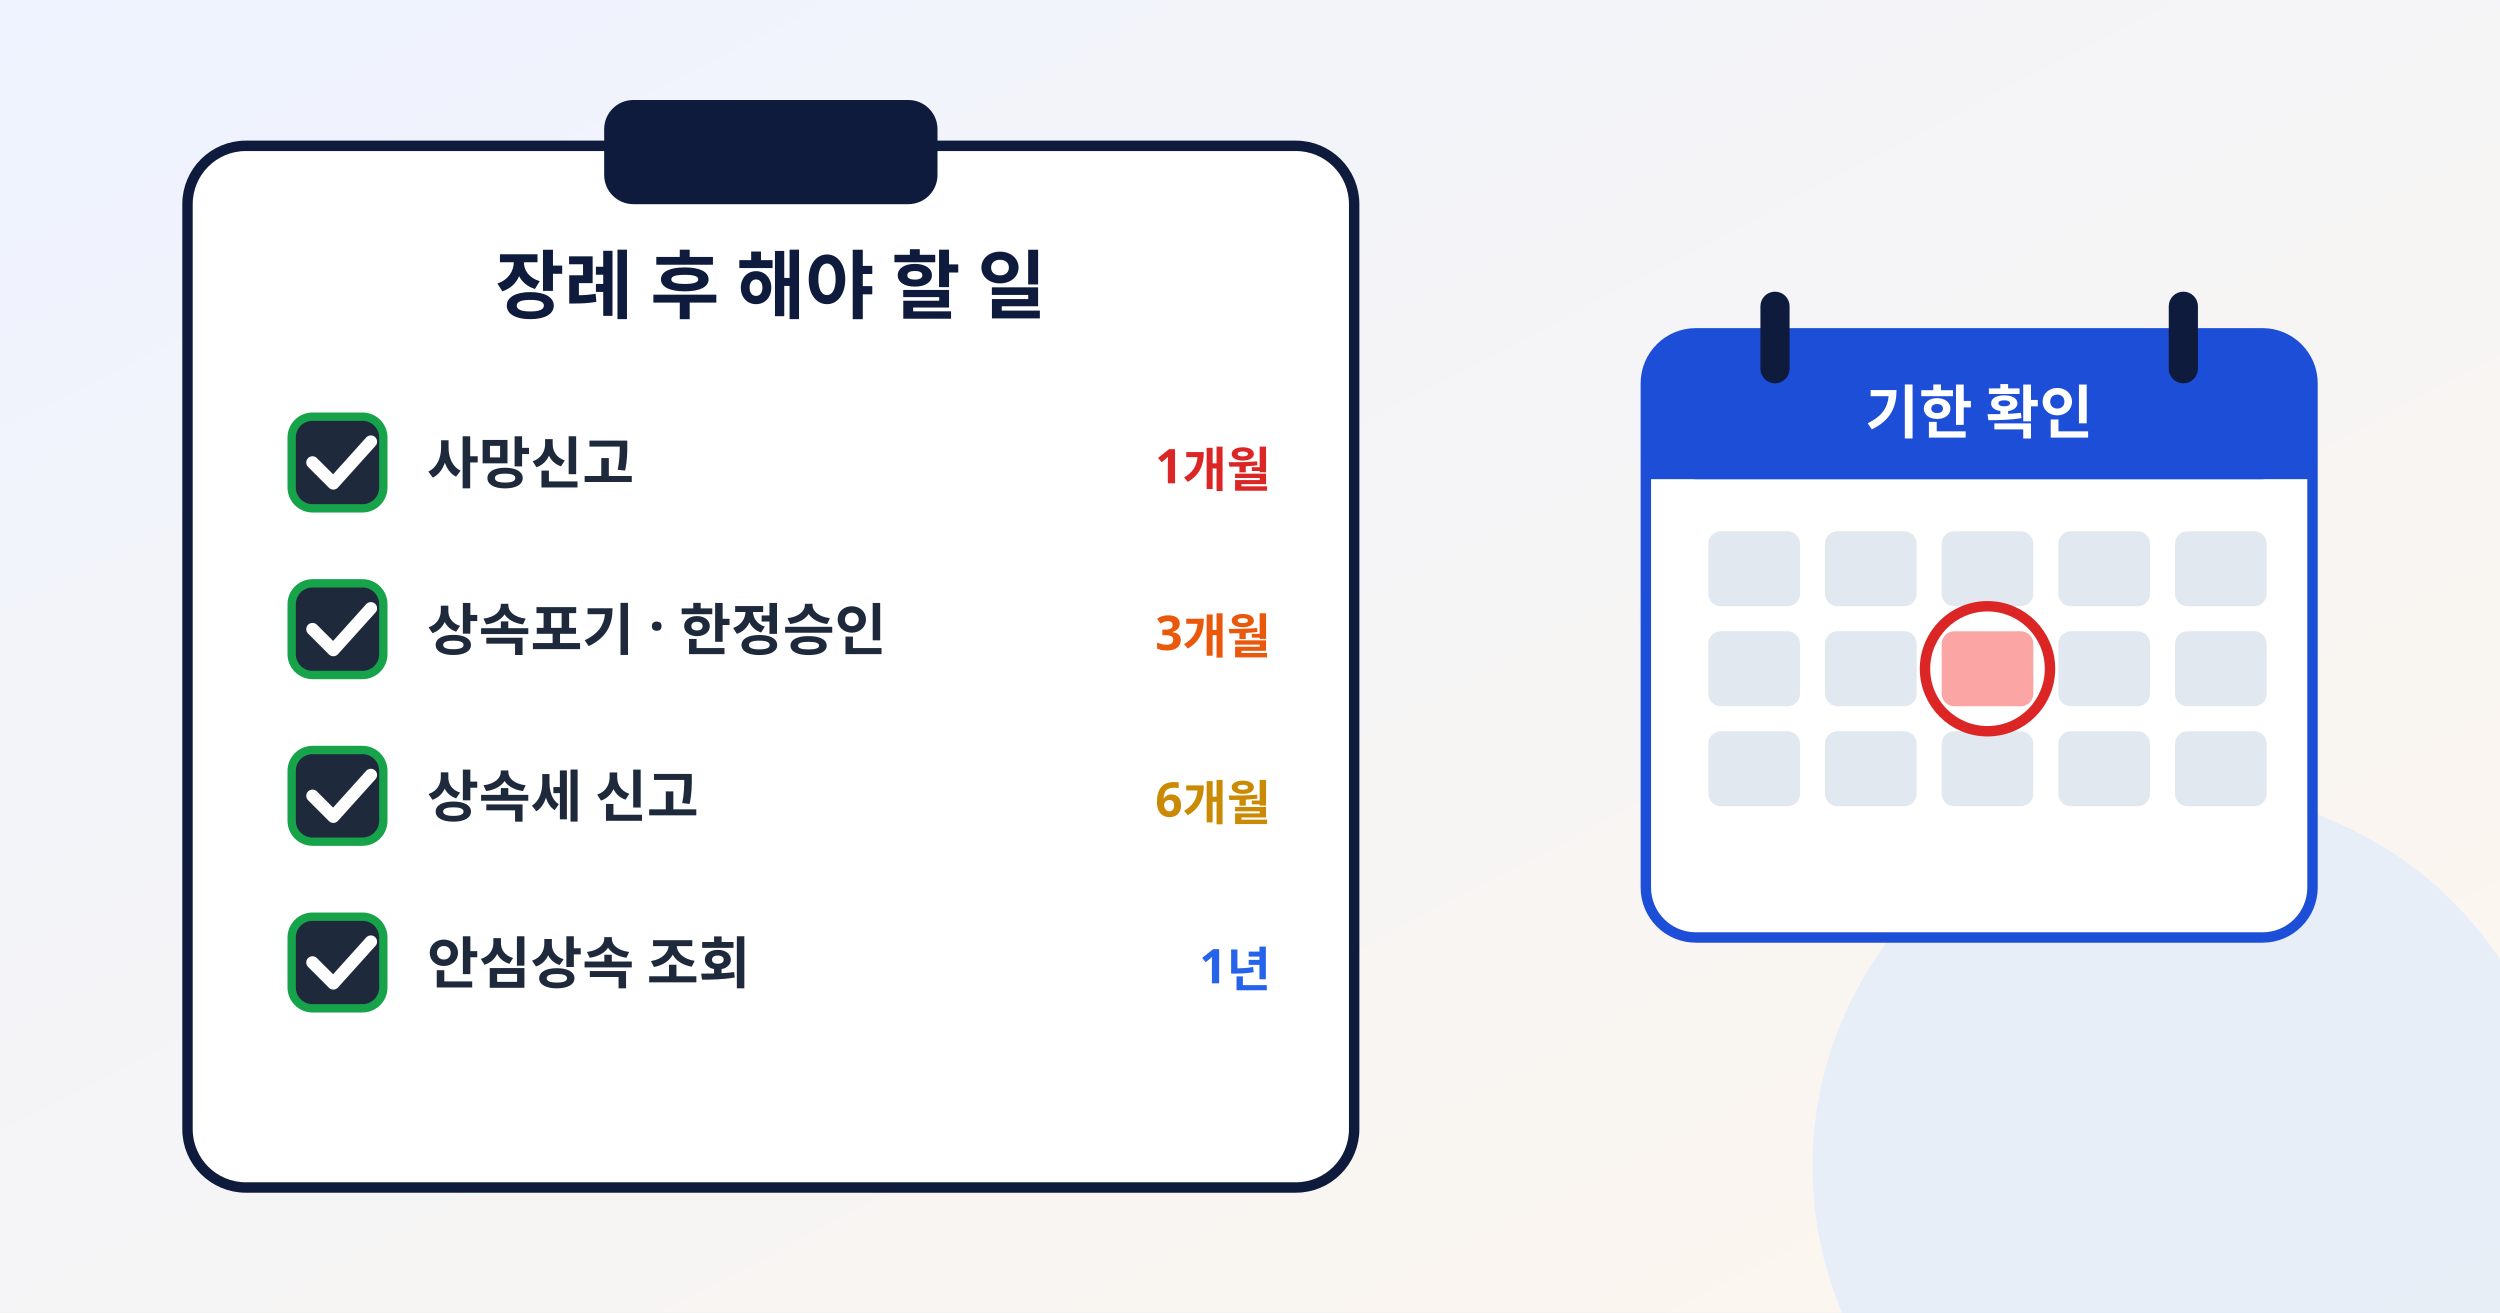
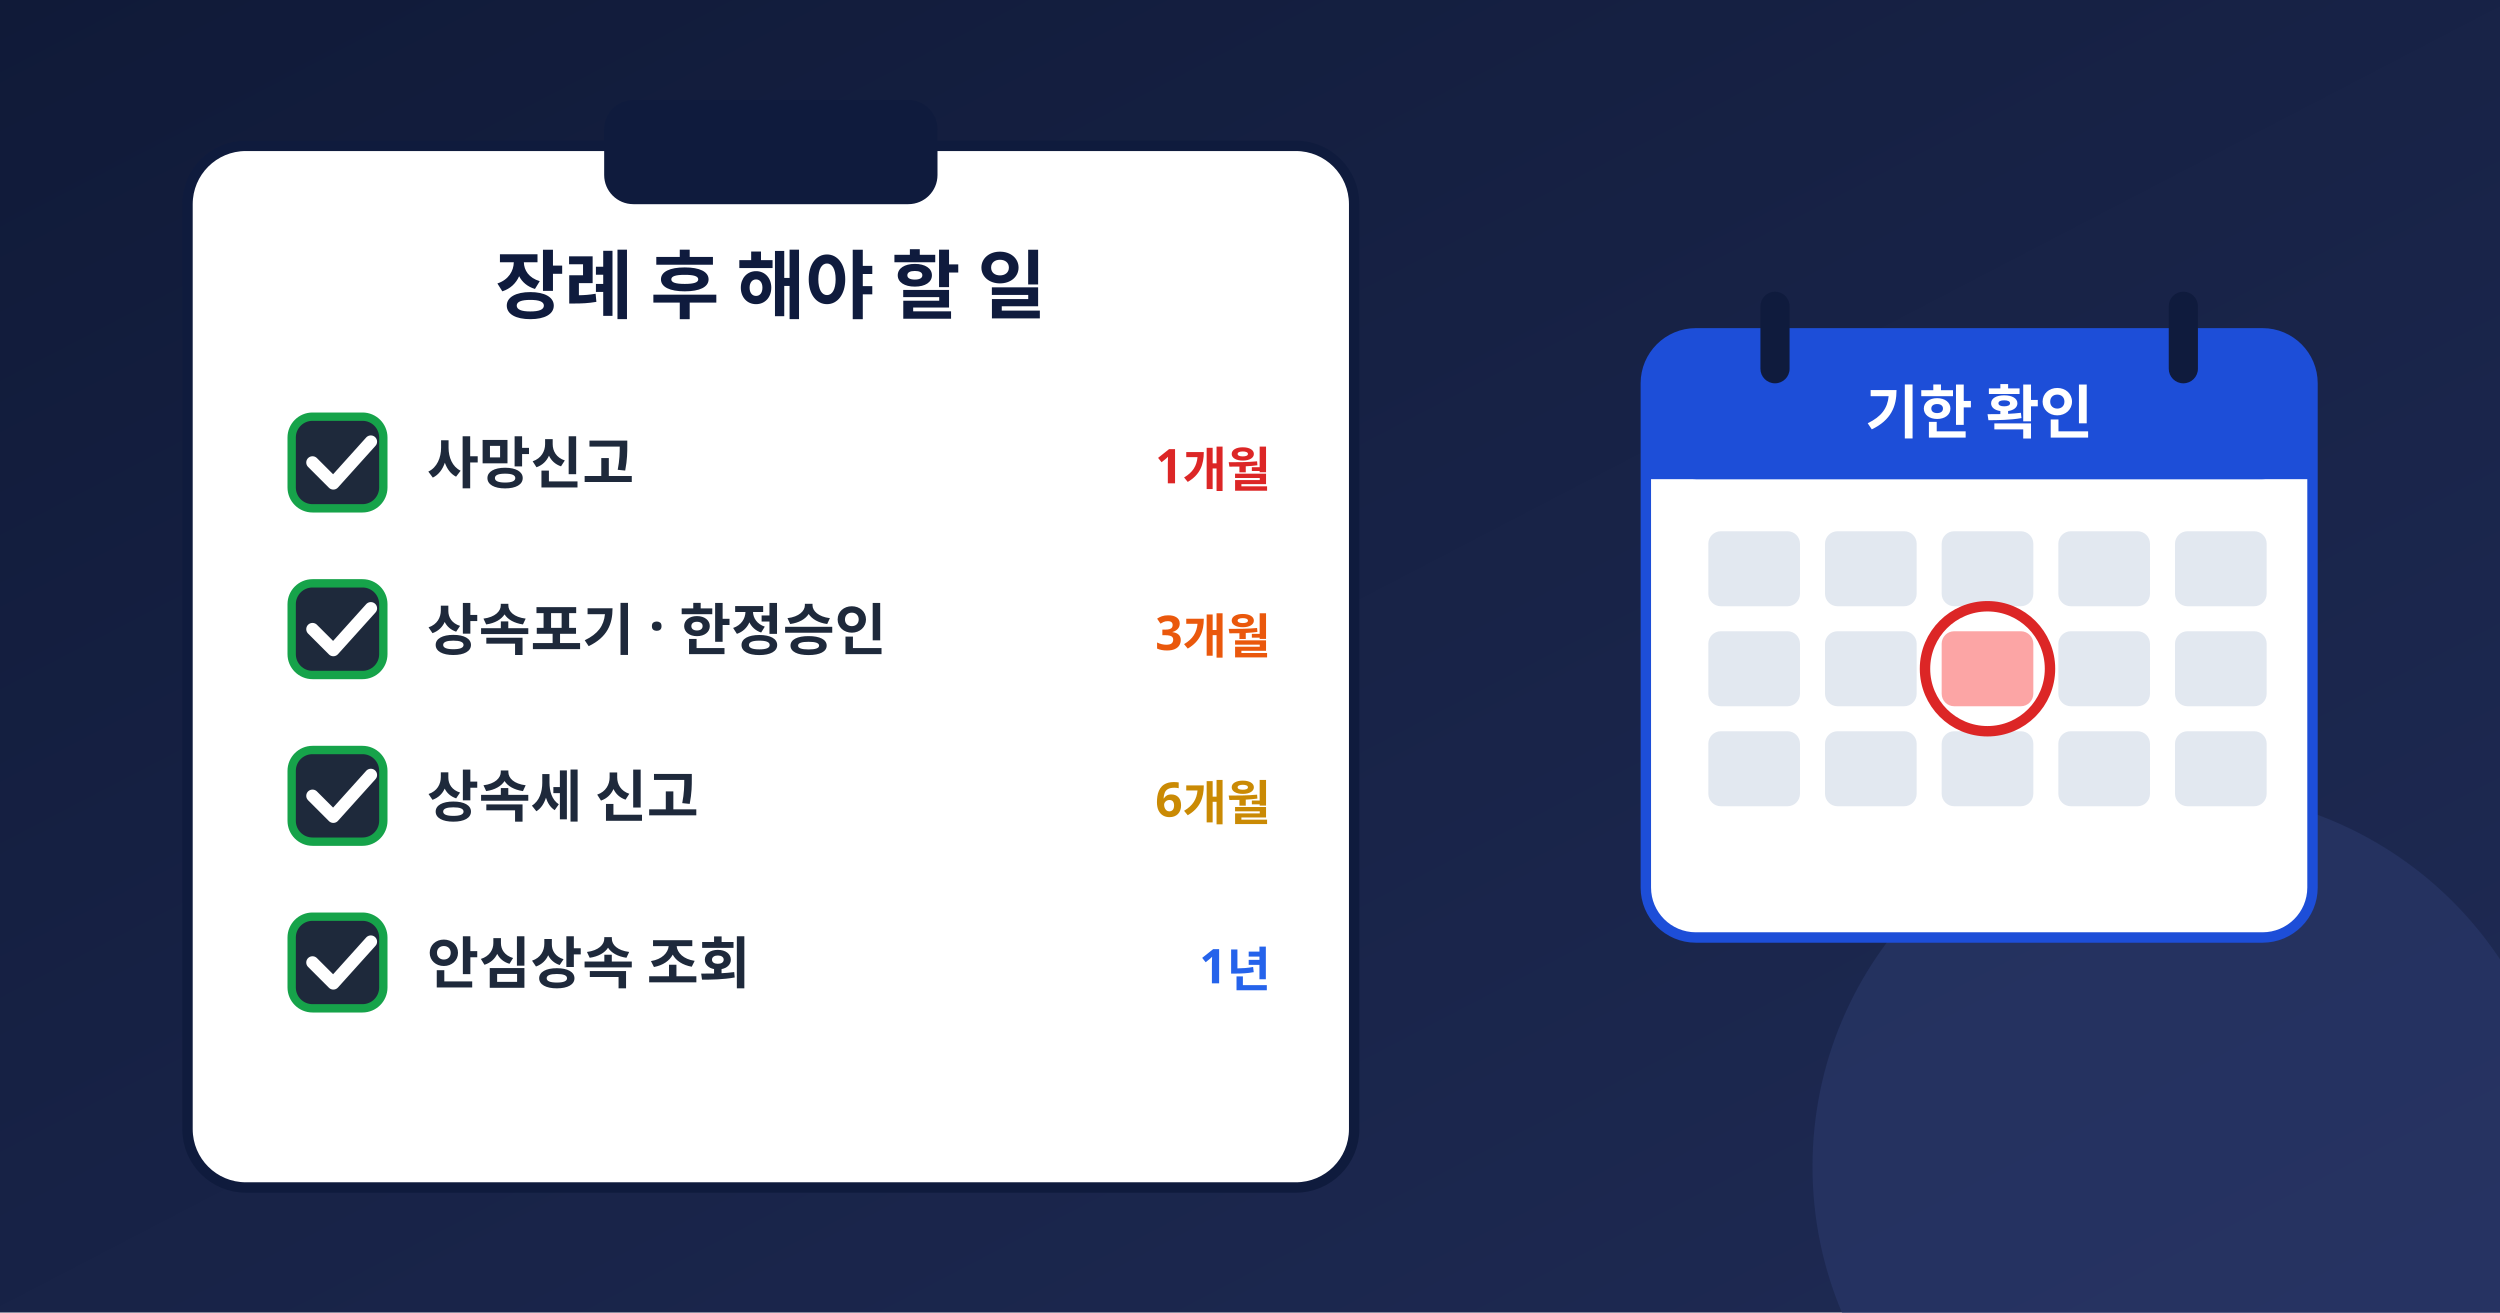
<svg xmlns="http://www.w3.org/2000/svg" viewBox="0 0 1200 630" role="img" aria-label="사망 후 행정 절차 체크리스트에 하나씩 체크 표시가 되는 모습">
  <style>
  .t{font-family:'Noto Sans KR','Apple SD Gothic Neo','Malgun Gothic',sans-serif}
  @keyframes ck{0%,10%{stroke-dashoffset:50}20%,100%{stroke-dashoffset:0}}
  @keyframes box{0%,10%{fill:#ffffff}20%,100%{fill:#16a34a}}
  @keyframes float{0%,100%{transform:translateY(0) rotate(-3deg)}50%{transform:translateY(-10px) rotate(-3deg)}}
  .k{stroke-dasharray:50}
  .r1 .k{animation:ck 8s ease-out infinite}.r1 .bx{animation:box 8s ease-out infinite}
  .r2 .k{animation:ck 8s ease-out 1s infinite}.r2 .bx{animation:box 8s ease-out 1s infinite}
  .r3 .k{animation:ck 8s ease-out 2s infinite}.r3 .bx{animation:box 8s ease-out 2s infinite}
  .r4 .k{animation:ck 8s ease-out 3s infinite}.r4 .bx{animation:box 8s ease-out 3s infinite}
  .cal{transform-origin:950px 300px;animation:float 5s ease-in-out infinite}
  @media (prefers-reduced-motion:reduce){*{animation:none!important}}
</style>
  <defs>
    <linearGradient id="bg" x1="0" y1="0" x2="1" y2="1">
-       <stop offset="0" stop-color="#eef3ff" />
-       <stop offset="1" stop-color="#fdf6ec" />
+       <stop offset="0" stop-color="#101a38" />
+       <stop offset="1" stop-color="#1f2b55" />
    </linearGradient>
  </defs>
  <rect width="1200" height="630" fill="url(#bg)" />
-   <circle cx="1050" cy="560" r="180" fill="#dbeafe" opacity=".6" />
+   <circle opacity=".55" cx="1050" cy="560" r="180" fill="#2b3a6e" />
  <rect x="90" y="70" width="560" height="500" rx="28" fill="#fff" stroke="#0f1b3d" stroke-width="5" />
  <rect x="290" y="48" width="160" height="50" rx="14" fill="#0f1b3d" />
  <text x="370" y="150" text-anchor="middle" class="t" font-size="36" font-weight="900" fill="#0f1b3d">장례 후 해야 할 일</text>
  <g class="t" font-size="27" font-weight="700" fill="#1e293b">
    <g class="r1">
      <rect class="bx" x="140" y="200" width="44" height="44" rx="10" stroke="#16a34a" stroke-width="4" />
      <path class="k" d="M150 222 l10 10 l18 -20" fill="none" stroke="#fff" stroke-width="6" stroke-linecap="round" stroke-linejoin="round" />
      <text x="205" y="232">사망신고</text>
      <text x="610" y="232" text-anchor="end" fill="#dc2626" font-size="23">1개월</text>
    </g>
    <g class="r2">
      <rect class="bx" x="140" y="280" width="44" height="44" rx="10" stroke="#16a34a" stroke-width="4" />
      <path class="k" d="M150 302 l10 10 l18 -20" fill="none" stroke="#fff" stroke-width="6" stroke-linecap="round" stroke-linejoin="round" />
      <text x="205" y="312">상속포기 · 한정승인</text>
      <text x="610" y="312" text-anchor="end" fill="#ea580c" font-size="23">3개월</text>
    </g>
    <g class="r3">
      <rect class="bx" x="140" y="360" width="44" height="44" rx="10" stroke="#16a34a" stroke-width="4" />
      <path class="k" d="M150 382 l10 10 l18 -20" fill="none" stroke="#fff" stroke-width="6" stroke-linecap="round" stroke-linejoin="round" />
      <text x="205" y="392">상속세 신고</text>
      <text x="610" y="392" text-anchor="end" fill="#ca8a04" font-size="23">6개월</text>
    </g>
    <g class="r4">
      <rect class="bx" x="140" y="440" width="44" height="44" rx="10" stroke="#16a34a" stroke-width="4" />
      <path class="k" d="M150 462 l10 10 l18 -20" fill="none" stroke="#fff" stroke-width="6" stroke-linecap="round" stroke-linejoin="round" />
      <text x="205" y="472">안심상속 조회</text>
      <text x="610" y="472" text-anchor="end" fill="#2563eb" font-size="23">1년</text>
    </g>
  </g>
  <g class="cal">
    <rect x="790" y="160" width="320" height="290" rx="24" fill="#fff" stroke="#1d4ed8" stroke-width="5" />
    <rect x="790" y="160" width="320" height="70" rx="24" fill="#1d4ed8" />
    <rect x="790" y="200" width="320" height="30" fill="#1d4ed8" />
    <rect x="845" y="140" width="14" height="44" rx="7" fill="#0f1b3d" />
    <rect x="1041" y="140" width="14" height="44" rx="7" fill="#0f1b3d" />
    <text x="950" y="208" text-anchor="middle" class="t" font-size="28" font-weight="900" fill="#fff">기한 확인</text>
    <g fill="#e2e8f0">
      <rect x="820" y="255" width="44" height="36" rx="6" />
      <rect x="876" y="255" width="44" height="36" rx="6" />
      <rect x="932" y="255" width="44" height="36" rx="6" />
      <rect x="988" y="255" width="44" height="36" rx="6" />
      <rect x="1044" y="255" width="44" height="36" rx="6" />
      <rect x="820" y="303" width="44" height="36" rx="6" />
      <rect x="876" y="303" width="44" height="36" rx="6" />
      <rect x="988" y="303" width="44" height="36" rx="6" />
      <rect x="1044" y="303" width="44" height="36" rx="6" />
      <rect x="820" y="351" width="44" height="36" rx="6" />
      <rect x="876" y="351" width="44" height="36" rx="6" />
      <rect x="932" y="351" width="44" height="36" rx="6" />
      <rect x="988" y="351" width="44" height="36" rx="6" />
      <rect x="1044" y="351" width="44" height="36" rx="6" />
    </g>
    <rect x="932" y="303" width="44" height="36" rx="6" fill="#fca5a5" />
    <circle cx="954" cy="321" r="30" fill="none" stroke="#dc2626" stroke-width="5" />
  </g>
</svg>
